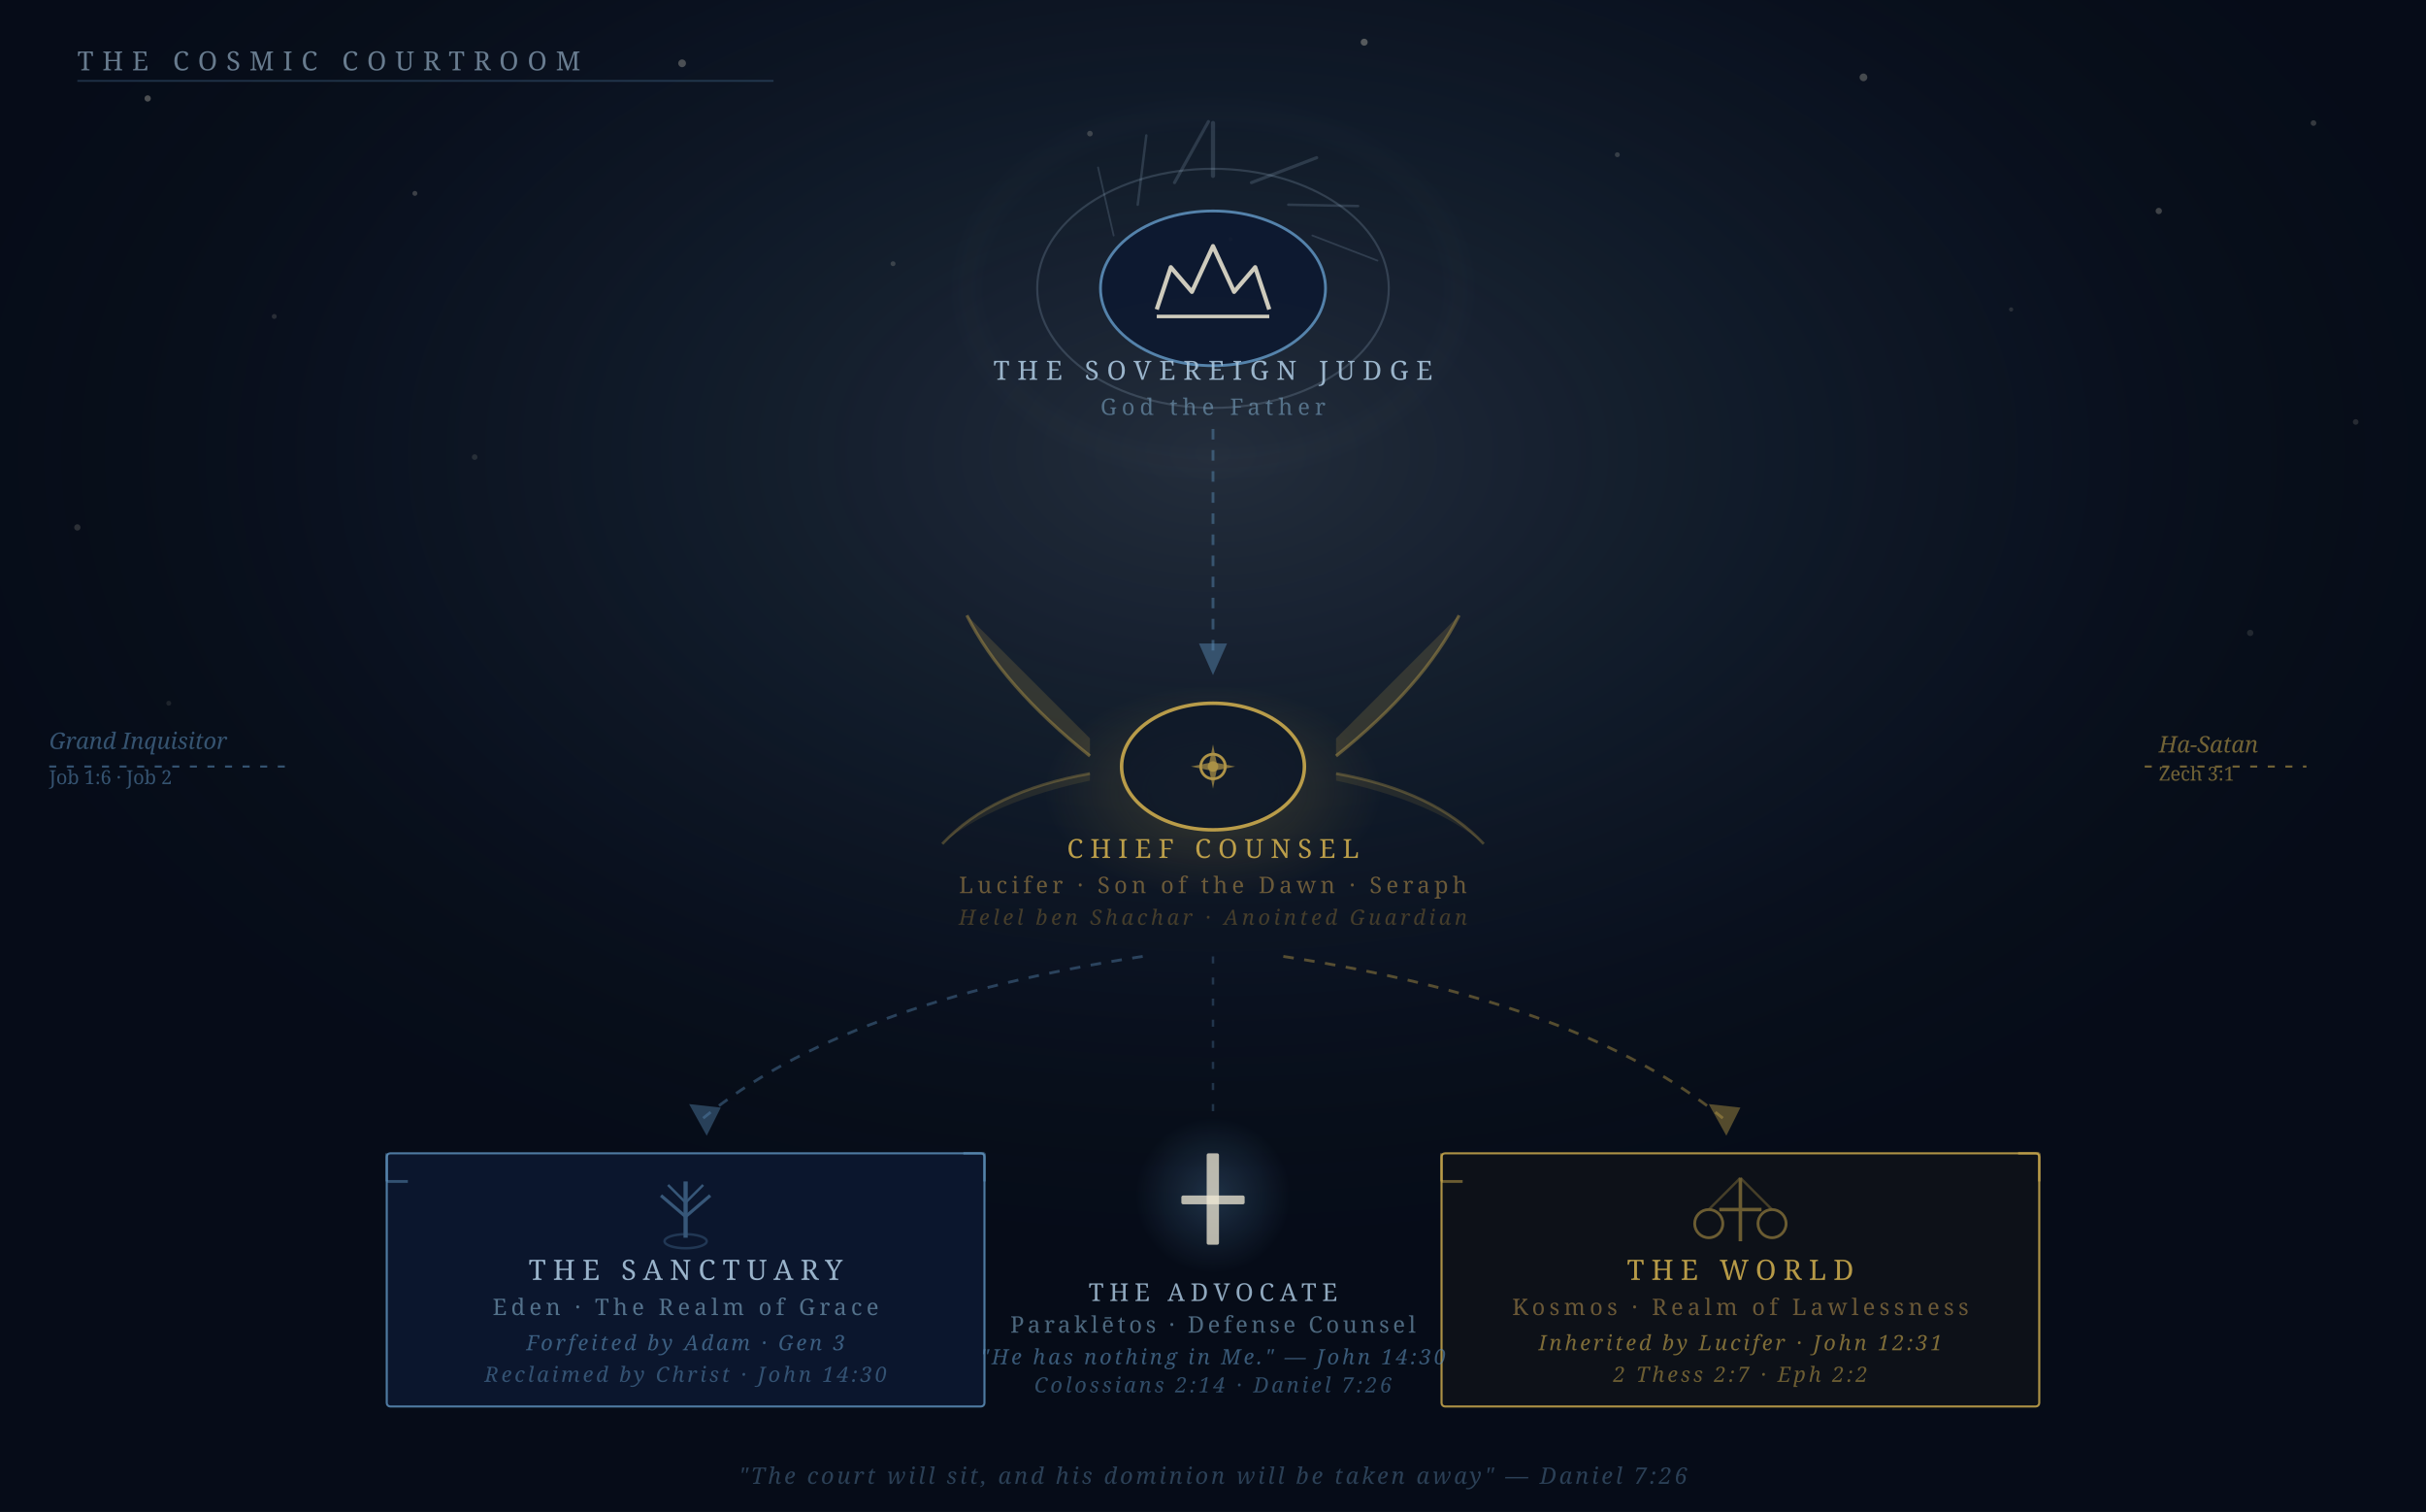
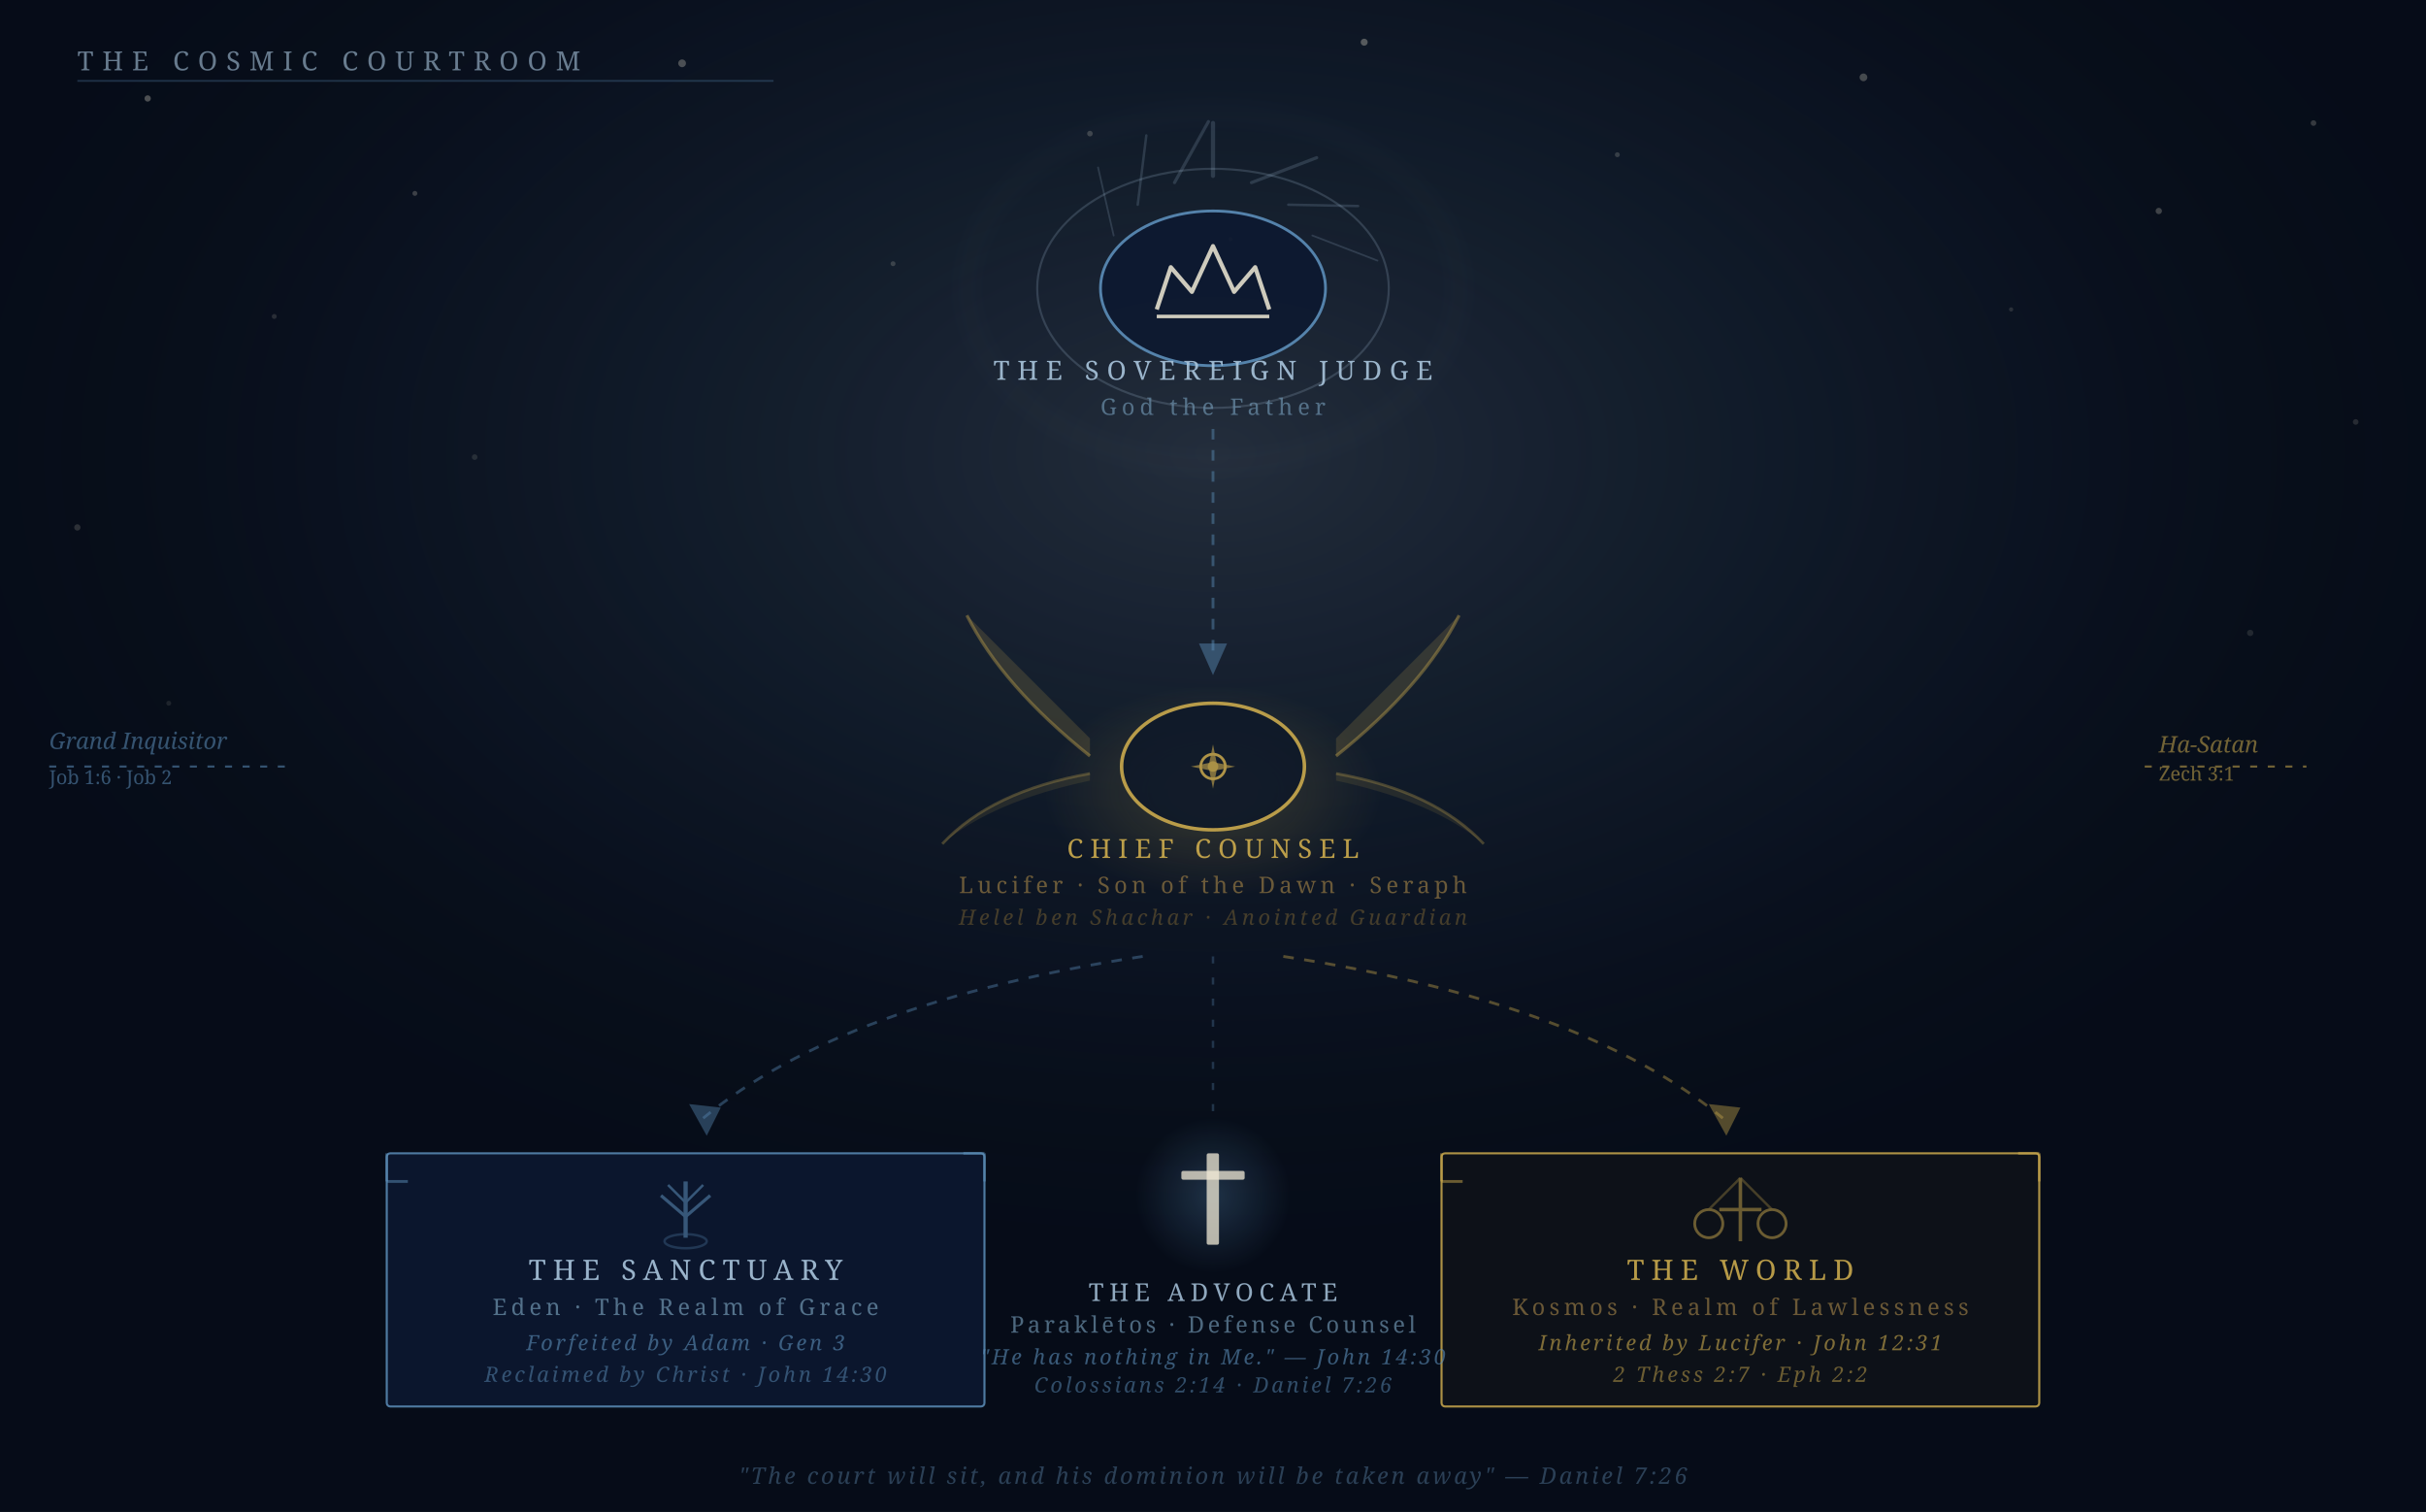
<svg xmlns="http://www.w3.org/2000/svg" width="100%" viewBox="0 0 690 430">
  <defs>
    <radialGradient id="throne-glow" cx="50%" cy="30%" r="55%">
      <stop offset="0%" stop-color="#A8C4DC" stop-opacity="0.18" />
      <stop offset="60%" stop-color="#5B8DB8" stop-opacity="0.06" />
      <stop offset="100%" stop-color="#060C18" stop-opacity="0" />
    </radialGradient>
    <radialGradient id="lucifer-glow" cx="50%" cy="50%" r="50%">
      <stop offset="0%" stop-color="#C9A84C" stop-opacity="0.22" />
      <stop offset="100%" stop-color="#C9A84C" stop-opacity="0" />
    </radialGradient>
    <radialGradient id="cross-glow" cx="50%" cy="50%" r="50%">
      <stop offset="0%" stop-color="#5B8DB8" stop-opacity="0.28" />
      <stop offset="100%" stop-color="#5B8DB8" stop-opacity="0" />
    </radialGradient>
    <filter id="soft-blur">
      <feGaussianBlur stdDeviation="2.5" />
    </filter>
    <filter id="glow-sm">
      <feGaussianBlur stdDeviation="1.2" result="blur" />
      <feMerge>
        <feMergeNode in="blur" />
        <feMergeNode in="SourceGraphic" />
      </feMerge>
    </filter>
  </defs>
  <rect width="690" height="430" fill="#060C18" />
  <rect width="690" height="430" fill="url(#throne-glow)" />
  <circle cx="42" cy="28" r="0.9" fill="#F0EAD6" opacity="0.30" />
  <circle cx="118" cy="55" r="0.7" fill="#F0EAD6" opacity="0.22" />
  <circle cx="194" cy="18" r="1.1" fill="#F0EAD6" opacity="0.28" />
  <circle cx="310" cy="38" r="0.8" fill="#F0EAD6" opacity="0.20" />
  <circle cx="388" cy="12" r="1.0" fill="#F0EAD6" opacity="0.32" />
  <circle cx="460" cy="44" r="0.7" fill="#F0EAD6" opacity="0.18" />
  <circle cx="530" cy="22" r="1.1" fill="#F0EAD6" opacity="0.26" />
  <circle cx="614" cy="60" r="0.9" fill="#F0EAD6" opacity="0.24" />
  <circle cx="658" cy="35" r="0.8" fill="#F0EAD6" opacity="0.20" />
  <circle cx="78" cy="90" r="0.7" fill="#F0EAD6" opacity="0.14" />
  <circle cx="22" cy="150" r="0.9" fill="#F0EAD6" opacity="0.16" />
  <circle cx="670" cy="120" r="0.8" fill="#F0EAD6" opacity="0.14" />
  <circle cx="254" cy="75" r="0.7" fill="#F0EAD6" opacity="0.18" />
  <circle cx="572" cy="88" r="0.6" fill="#F0EAD6" opacity="0.14" />
  <circle cx="135" cy="130" r="0.8" fill="#F0EAD6" opacity="0.12" />
  <circle cx="48" cy="200" r="0.7" fill="#F0EAD6" opacity="0.10" />
  <circle cx="640" cy="180" r="0.9" fill="#F0EAD6" opacity="0.12" />
  <circle cx="350" cy="68" r="0.6" fill="#F0EAD6" opacity="0.16" />
  <ellipse cx="345" cy="82" rx="70" ry="50" fill="none" stroke="#A8C4DC" stroke-width="0.5" opacity="0.14" filter="url(#soft-blur)" />
  <ellipse cx="345" cy="82" rx="50" ry="34" fill="none" stroke="#A8C4DC" stroke-width="0.6" opacity="0.20" />
  <ellipse cx="345" cy="82" rx="32" ry="22" fill="#0C1830" stroke="#5B8DB8" stroke-width="0.8" opacity="0.9" />
  <g stroke="#A8C4DC" stroke-linecap="round" opacity="0.18">
    <line x1="345" y1="50" x2="345" y2="35" stroke-width="1.2" />
    <line x1="345" y1="50" x2="360" y2="37" stroke-width="0.9" transform="rotate(20,345,82)" />
    <line x1="345" y1="50" x2="360" y2="37" stroke-width="0.9" transform="rotate(-20,345,82)" />
    <line x1="345" y1="50" x2="360" y2="37" stroke-width="0.7" transform="rotate(42,345,82)" />
    <line x1="345" y1="50" x2="360" y2="37" stroke-width="0.7" transform="rotate(-42,345,82)" />
    <line x1="345" y1="50" x2="360" y2="37" stroke-width="0.5" transform="rotate(62,345,82)" />
    <line x1="345" y1="50" x2="360" y2="37" stroke-width="0.5" transform="rotate(-62,345,82)" />
  </g>
  <polyline points="329,88 333,76 339,83 345,70 351,83 357,76 361,88" fill="none" stroke="#F0EAD6" stroke-width="1.2" stroke-linejoin="round" opacity="0.85" />
  <line x1="329" y1="90" x2="361" y2="90" stroke="#F0EAD6" stroke-width="1.0" opacity="0.85" />
  <text x="345" y="108" text-anchor="middle" font-family="Georgia,serif" font-size="7.5" letter-spacing="2.2" fill="#A8C4DC" opacity="0.9" text-transform="uppercase">THE SOVEREIGN JUDGE</text>
  <text x="345" y="118" text-anchor="middle" font-family="Georgia,serif" font-size="6.5" letter-spacing="1.4" fill="#6B8FAA" opacity="0.7">God the Father</text>
  <line x1="345" y1="122" x2="345" y2="185" stroke="#5B8DB8" stroke-width="0.8" stroke-dasharray="3,3" opacity="0.45" />
  <polygon points="341,183 345,192 349,183" fill="#5B8DB8" opacity="0.45" />
  <ellipse cx="345" cy="225" rx="48" ry="30" fill="url(#lucifer-glow)" />
  <path d="M310,215 Q285,195 275,175 Q288,188 310,210" fill="#C9A84C" opacity="0.18" />
  <path d="M310,215 Q285,195 275,175" fill="none" stroke="#C9A84C" stroke-width="0.9" opacity="0.40" />
  <path d="M310,220 Q282,225 268,240 Q282,228 310,222" fill="#C9A84C" opacity="0.12" />
  <path d="M310,220 Q282,225 268,240" fill="none" stroke="#C9A84C" stroke-width="0.8" opacity="0.30" />
  <path d="M380,215 Q405,195 415,175 Q402,188 380,210" fill="#C9A84C" opacity="0.18" />
  <path d="M380,215 Q405,195 415,175" fill="none" stroke="#C9A84C" stroke-width="0.9" opacity="0.40" />
  <path d="M380,220 Q408,225 422,240 Q408,228 380,222" fill="#C9A84C" opacity="0.12" />
  <path d="M380,220 Q408,225 422,240" fill="none" stroke="#C9A84C" stroke-width="0.8" opacity="0.30" />
  <ellipse cx="345" cy="218" rx="26" ry="18" fill="#0E1828" stroke="#C9A84C" stroke-width="1.0" opacity="0.9" />
  <g transform="translate(345,218)" fill="#C9A84C" opacity="0.85">
    <polygon points="0,-9 1.5,-1.5 9,0 1.5,1.5 0,9 -1.5,1.5 -9,0 -1.5,-1.5" opacity="0.7" transform="scale(0.7)" />
    <circle cx="0" cy="0" r="3.5" fill="none" stroke="#C9A84C" stroke-width="0.8" />
    <circle cx="0" cy="0" r="1.5" fill="#C9A84C" opacity="0.9" />
  </g>
  <text x="345" y="244" text-anchor="middle" font-family="Georgia,serif" font-size="7.5" letter-spacing="2.0" fill="#C9A84C" opacity="0.92">CHIEF COUNSEL</text>
  <text x="345" y="254" text-anchor="middle" font-family="Georgia,serif" font-size="6.5" letter-spacing="1.2" fill="#8A7040" opacity="0.75">Lucifer · Son of the Dawn · Seraph</text>
  <text x="345" y="263" text-anchor="middle" font-family="Georgia,serif" font-size="6" letter-spacing="1.0" fill="#6B5830" opacity="0.60" font-style="italic">Helel ben Shachar · Anointed Guardian</text>
  <path d="M325,272 Q240,285 200,318" fill="none" stroke="#5B8DB8" stroke-width="0.8" stroke-dasharray="3,3" opacity="0.40" />
  <polygon points="196,314 201,323 205,315" fill="#5B8DB8" opacity="0.40" />
  <path d="M365,272 Q450,285 490,318" fill="none" stroke="#C9A84C" stroke-width="0.8" stroke-dasharray="3,3" opacity="0.40" />
  <polygon points="486,314 491,323 495,315" fill="#C9A84C" opacity="0.40" />
  <rect x="110" y="328" width="170" height="72" rx="1" fill="#0C1830" stroke="#5B8DB8" stroke-width="0.6" opacity="0.85" />
  <line x1="110" y1="336" x2="116" y2="336" stroke="#5B8DB8" stroke-width="0.8" opacity="0.5" />
  <line x1="110" y1="328" x2="110" y2="336" stroke="#5B8DB8" stroke-width="0.8" opacity="0.5" />
  <line x1="274" y1="328" x2="280" y2="328" stroke="#5B8DB8" stroke-width="0.8" opacity="0.5" />
  <line x1="280" y1="328" x2="280" y2="336" stroke="#5B8DB8" stroke-width="0.8" opacity="0.5" />
  <g transform="translate(195,344)" stroke="#5B8DB8" fill="none" opacity="0.55">
    <line x1="0" y1="8" x2="0" y2="-8" stroke-width="1.2" />
    <line x1="0" y1="2" x2="-7" y2="-4" stroke-width="0.9" />
    <line x1="0" y1="2" x2="7" y2="-4" stroke-width="0.9" />
    <line x1="0" y1="-2" x2="-5" y2="-7" stroke-width="0.7" />
    <line x1="0" y1="-2" x2="5" y2="-7" stroke-width="0.7" />
    <ellipse cx="0" cy="9" rx="6" ry="2" stroke-width="0.7" opacity="0.5" />
  </g>
  <text x="195" y="364" text-anchor="middle" font-family="Georgia,serif" font-size="8" letter-spacing="2.0" fill="#A8C4DC" opacity="0.9">THE SANCTUARY</text>
  <text x="195" y="374" text-anchor="middle" font-family="Georgia,serif" font-size="6.5" letter-spacing="1.2" fill="#6B8FAA" opacity="0.75">Eden · The Realm of Grace</text>
  <text x="195" y="384" text-anchor="middle" font-family="Georgia,serif" font-size="6" letter-spacing="0.8" fill="#5B8DB8" opacity="0.60" font-style="italic">Forfeited by Adam · Gen 3</text>
  <text x="195" y="393" text-anchor="middle" font-family="Georgia,serif" font-size="6" letter-spacing="0.8" fill="#5B8DB8" opacity="0.50" font-style="italic">Reclaimed by Christ · John 14:30</text>
  <rect x="410" y="328" width="170" height="72" rx="1" fill="#0E1218" stroke="#C9A84C" stroke-width="0.6" opacity="0.85" />
  <line x1="410" y1="336" x2="416" y2="336" stroke="#C9A84C" stroke-width="0.8" opacity="0.5" />
  <line x1="410" y1="328" x2="410" y2="336" stroke="#C9A84C" stroke-width="0.8" opacity="0.5" />
  <line x1="574" y1="328" x2="580" y2="328" stroke="#C9A84C" stroke-width="0.8" opacity="0.5" />
  <line x1="580" y1="328" x2="580" y2="336" stroke="#C9A84C" stroke-width="0.8" opacity="0.5" />
  <g transform="translate(495,344)" stroke="#C9A84C" fill="none" opacity="0.50">
    <line x1="-6" y1="0" x2="6" y2="0" stroke-width="1.0" />
    <line x1="0" y1="-9" x2="0" y2="9" stroke-width="1.0" />
    <circle cx="-9" cy="4" r="4" stroke-width="0.8" />
    <circle cx="9" cy="4" r="4" stroke-width="0.8" />
    <line x1="0" y1="-9" x2="-9" y2="0" stroke-width="0.7" opacity="0.6" />
    <line x1="0" y1="-9" x2="9" y2="0" stroke-width="0.7" opacity="0.6" />
  </g>
  <text x="495" y="364" text-anchor="middle" font-family="Georgia,serif" font-size="8" letter-spacing="2.0" fill="#C9A84C" opacity="0.9">THE WORLD</text>
  <text x="495" y="374" text-anchor="middle" font-family="Georgia,serif" font-size="6.5" letter-spacing="1.2" fill="#8A7040" opacity="0.75">Kosmos · Realm of Lawlessness</text>
  <text x="495" y="384" text-anchor="middle" font-family="Georgia,serif" font-size="6" letter-spacing="0.8" fill="#C9A84C" opacity="0.60" font-style="italic">Inherited by Lucifer · John 12:31</text>
  <text x="495" y="393" text-anchor="middle" font-family="Georgia,serif" font-size="6" letter-spacing="0.8" fill="#C9A84C" opacity="0.50" font-style="italic">2 Thess 2:7 · Eph 2:2</text>
  <line x1="345" y1="272" x2="345" y2="318" stroke="#5B8DB8" stroke-width="0.7" stroke-dasharray="2,4" opacity="0.30" />
  <ellipse cx="345" cy="340" rx="22" ry="22" fill="url(#cross-glow)" />
-   <rect x="336" y="340" width="18" height="2.5" rx="0.5" fill="#F0EAD6" opacity="0.75" />
+   <rect x="336" y="333" width="18" height="2.5" rx="0.5" fill="#F0EAD6" opacity="0.75" />
  <rect x="343.2" y="328" width="3.5" height="26" rx="0.5" fill="#F0EAD6" opacity="0.75" />
  <text x="345" y="370" text-anchor="middle" font-family="Georgia,serif" font-size="7" letter-spacing="1.6" fill="#A8C4DC" opacity="0.85">THE ADVOCATE</text>
  <text x="345" y="379" text-anchor="middle" font-family="Georgia,serif" font-size="6.5" letter-spacing="1.0" fill="#6B8FAA" opacity="0.70">Paraklētos · Defense Counsel</text>
  <text x="345" y="388" text-anchor="middle" font-family="Georgia,serif" font-size="6" letter-spacing="0.8" fill="#5B8DB8" opacity="0.60" font-style="italic">"He has nothing in Me." — John 14:30</text>
  <text x="345" y="396" text-anchor="middle" font-family="Georgia,serif" font-size="6" letter-spacing="0.8" fill="#5B8DB8" opacity="0.50" font-style="italic">Colossians 2:14 · Daniel 7:26</text>
  <g opacity="0.55">
    <line x1="14" y1="218" x2="82" y2="218" stroke="#5B8DB8" stroke-width="0.6" stroke-dasharray="2,3" />
    <text x="14" y="213" text-anchor="start" font-family="Georgia,serif" font-size="6.5" fill="#5B8DB8" font-style="italic">Grand Inquisitor</text>
    <text x="14" y="223" text-anchor="start" font-family="Georgia,serif" font-size="5.5" fill="#5B8DB8">Job 1:6 · Job 2</text>
  </g>
  <g opacity="0.55">
    <line x1="610" y1="218" x2="656" y2="218" stroke="#C9A84C" stroke-width="0.6" stroke-dasharray="2,3" />
    <text x="614" y="214" font-family="Georgia,serif" font-size="6.5" fill="#C9A84C" font-style="italic">Ha-Satan</text>
    <text x="614" y="222" font-family="Georgia,serif" font-size="5.5" fill="#C9A84C">Zech 3:1</text>
  </g>
  <text x="22" y="20" font-family="Georgia,serif" font-size="7.5" letter-spacing="2.5" fill="#A8C4DC" opacity="0.60" text-transform="uppercase">THE COSMIC COURTROOM</text>
  <line x1="22" y1="23" x2="220" y2="23" stroke="#5B8DB8" stroke-width="0.5" opacity="0.30" />
  <text x="345" y="422" text-anchor="middle" font-family="Georgia,serif" font-size="6.5" letter-spacing="0.8" fill="#3A5570" opacity="0.70" font-style="italic">"The court will sit, and his dominion will be taken away" — Daniel 7:26</text>
</svg>
